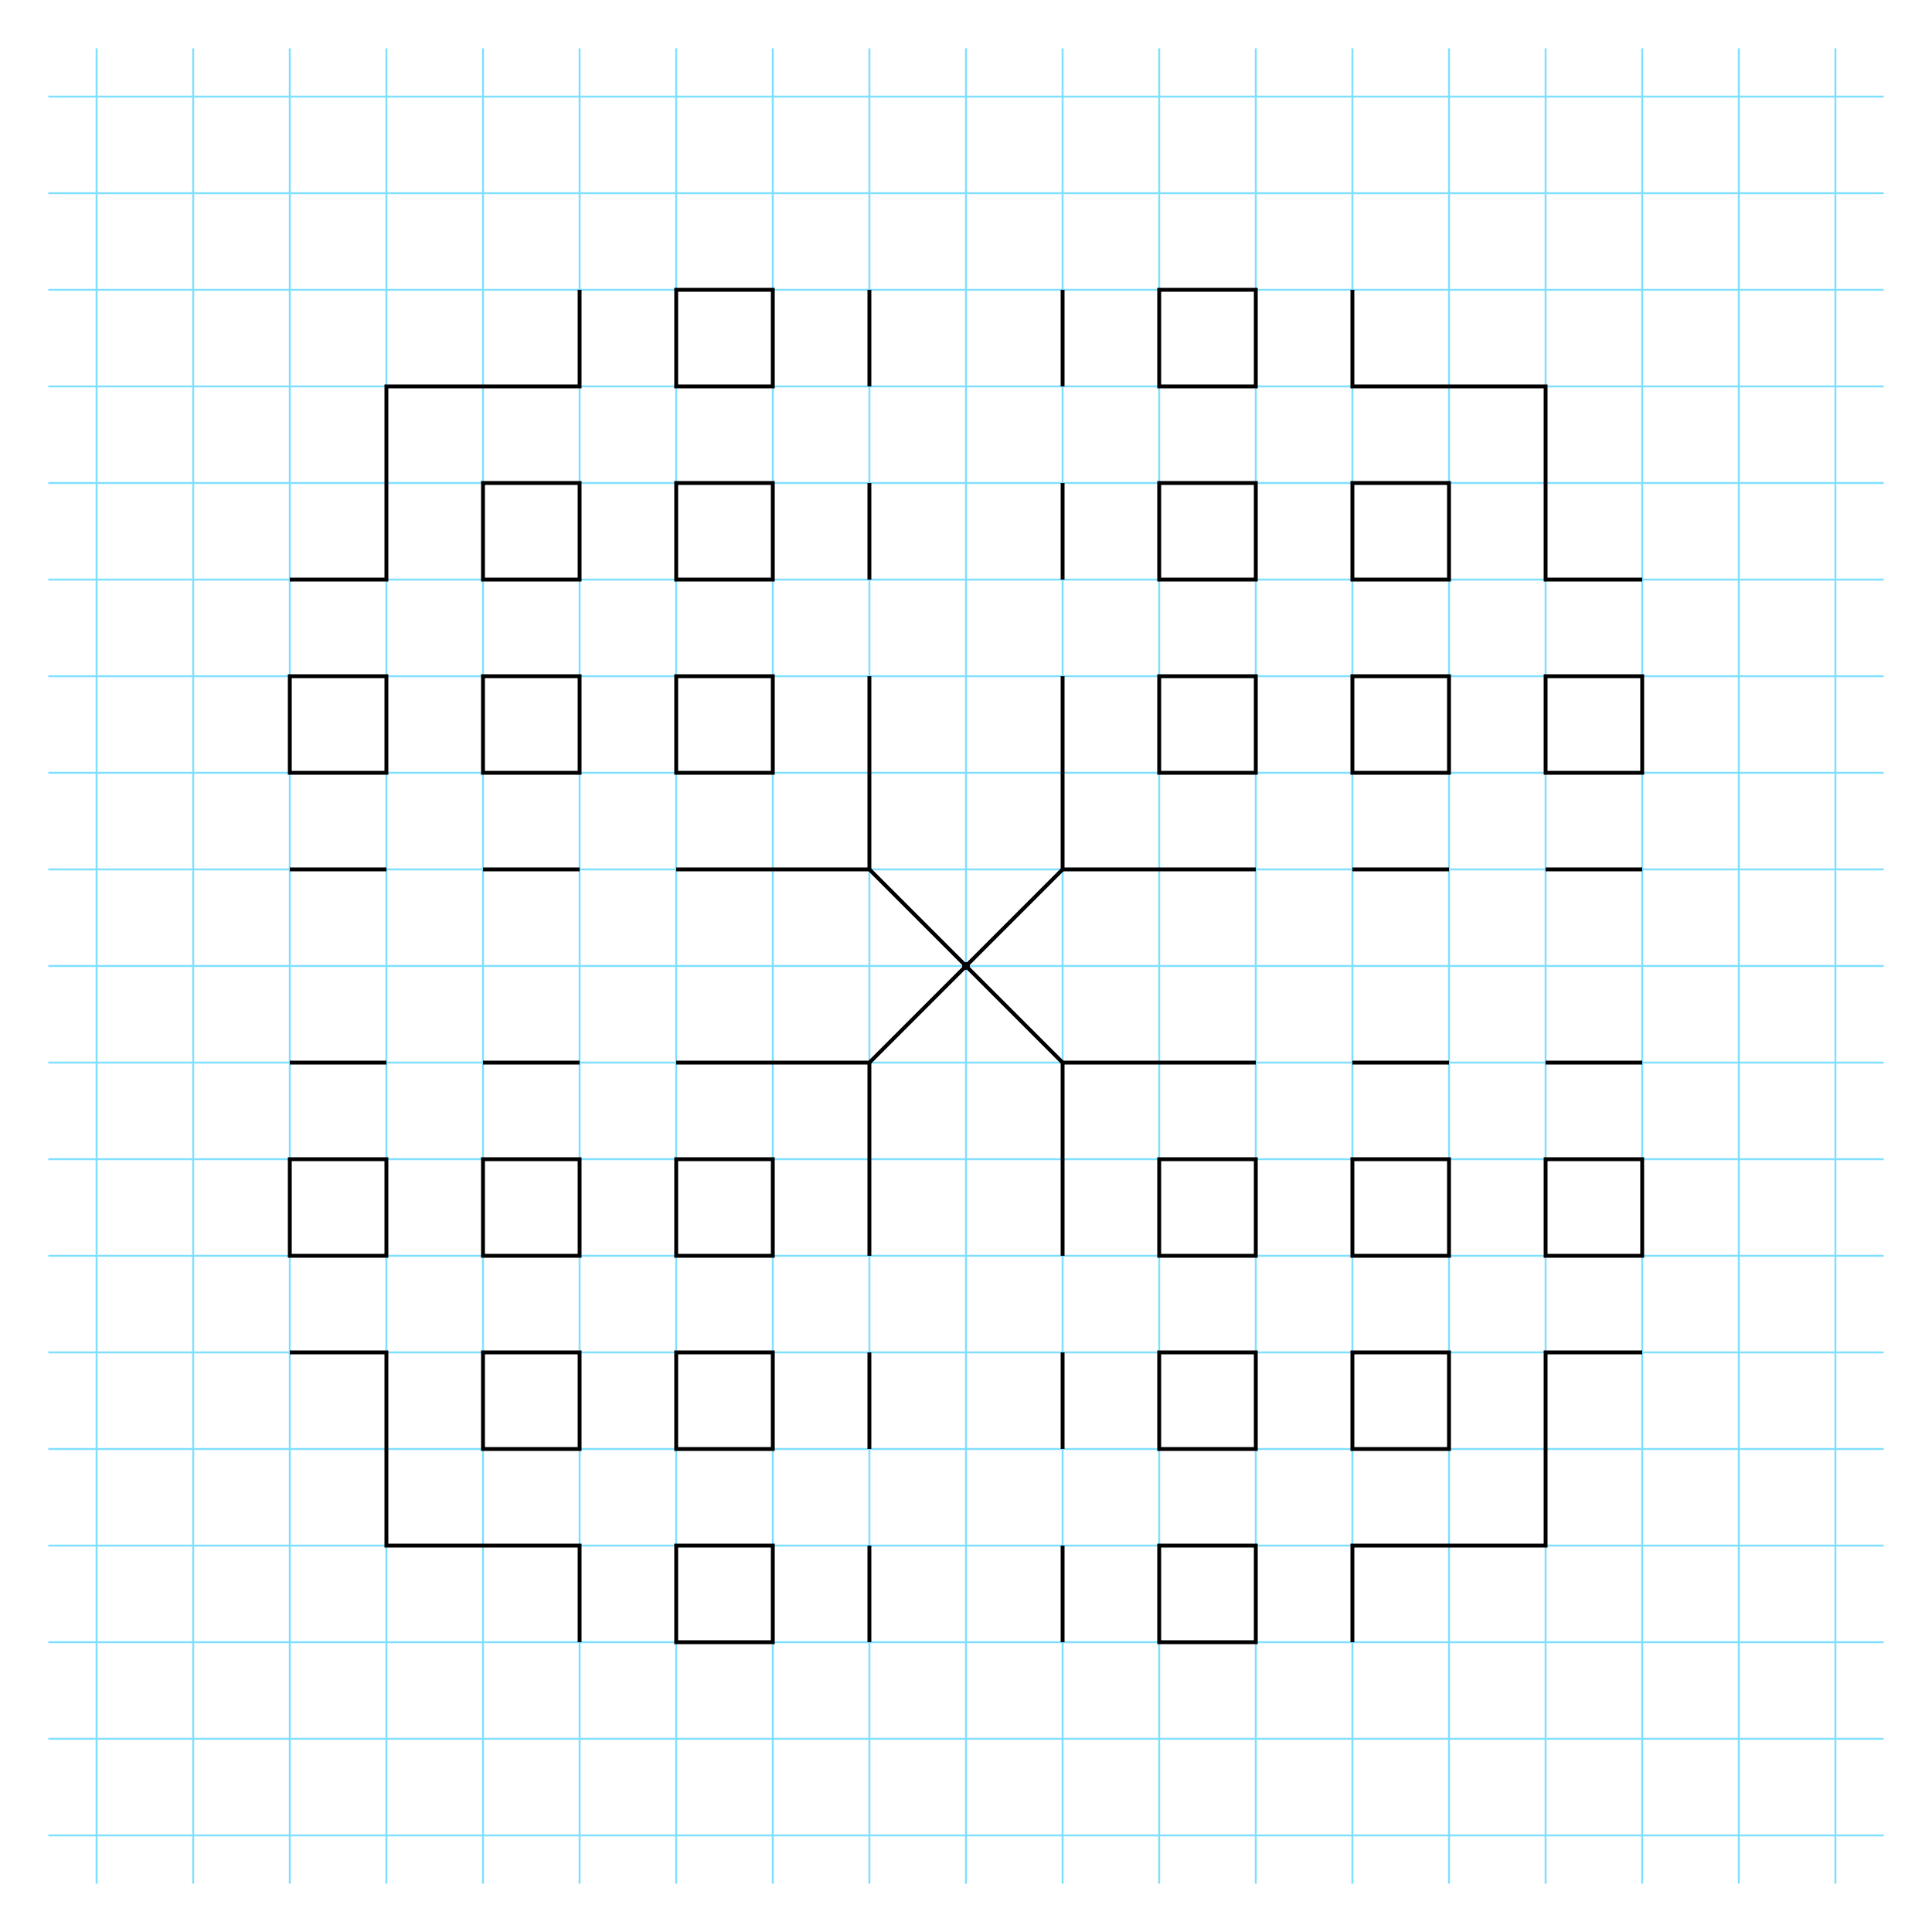
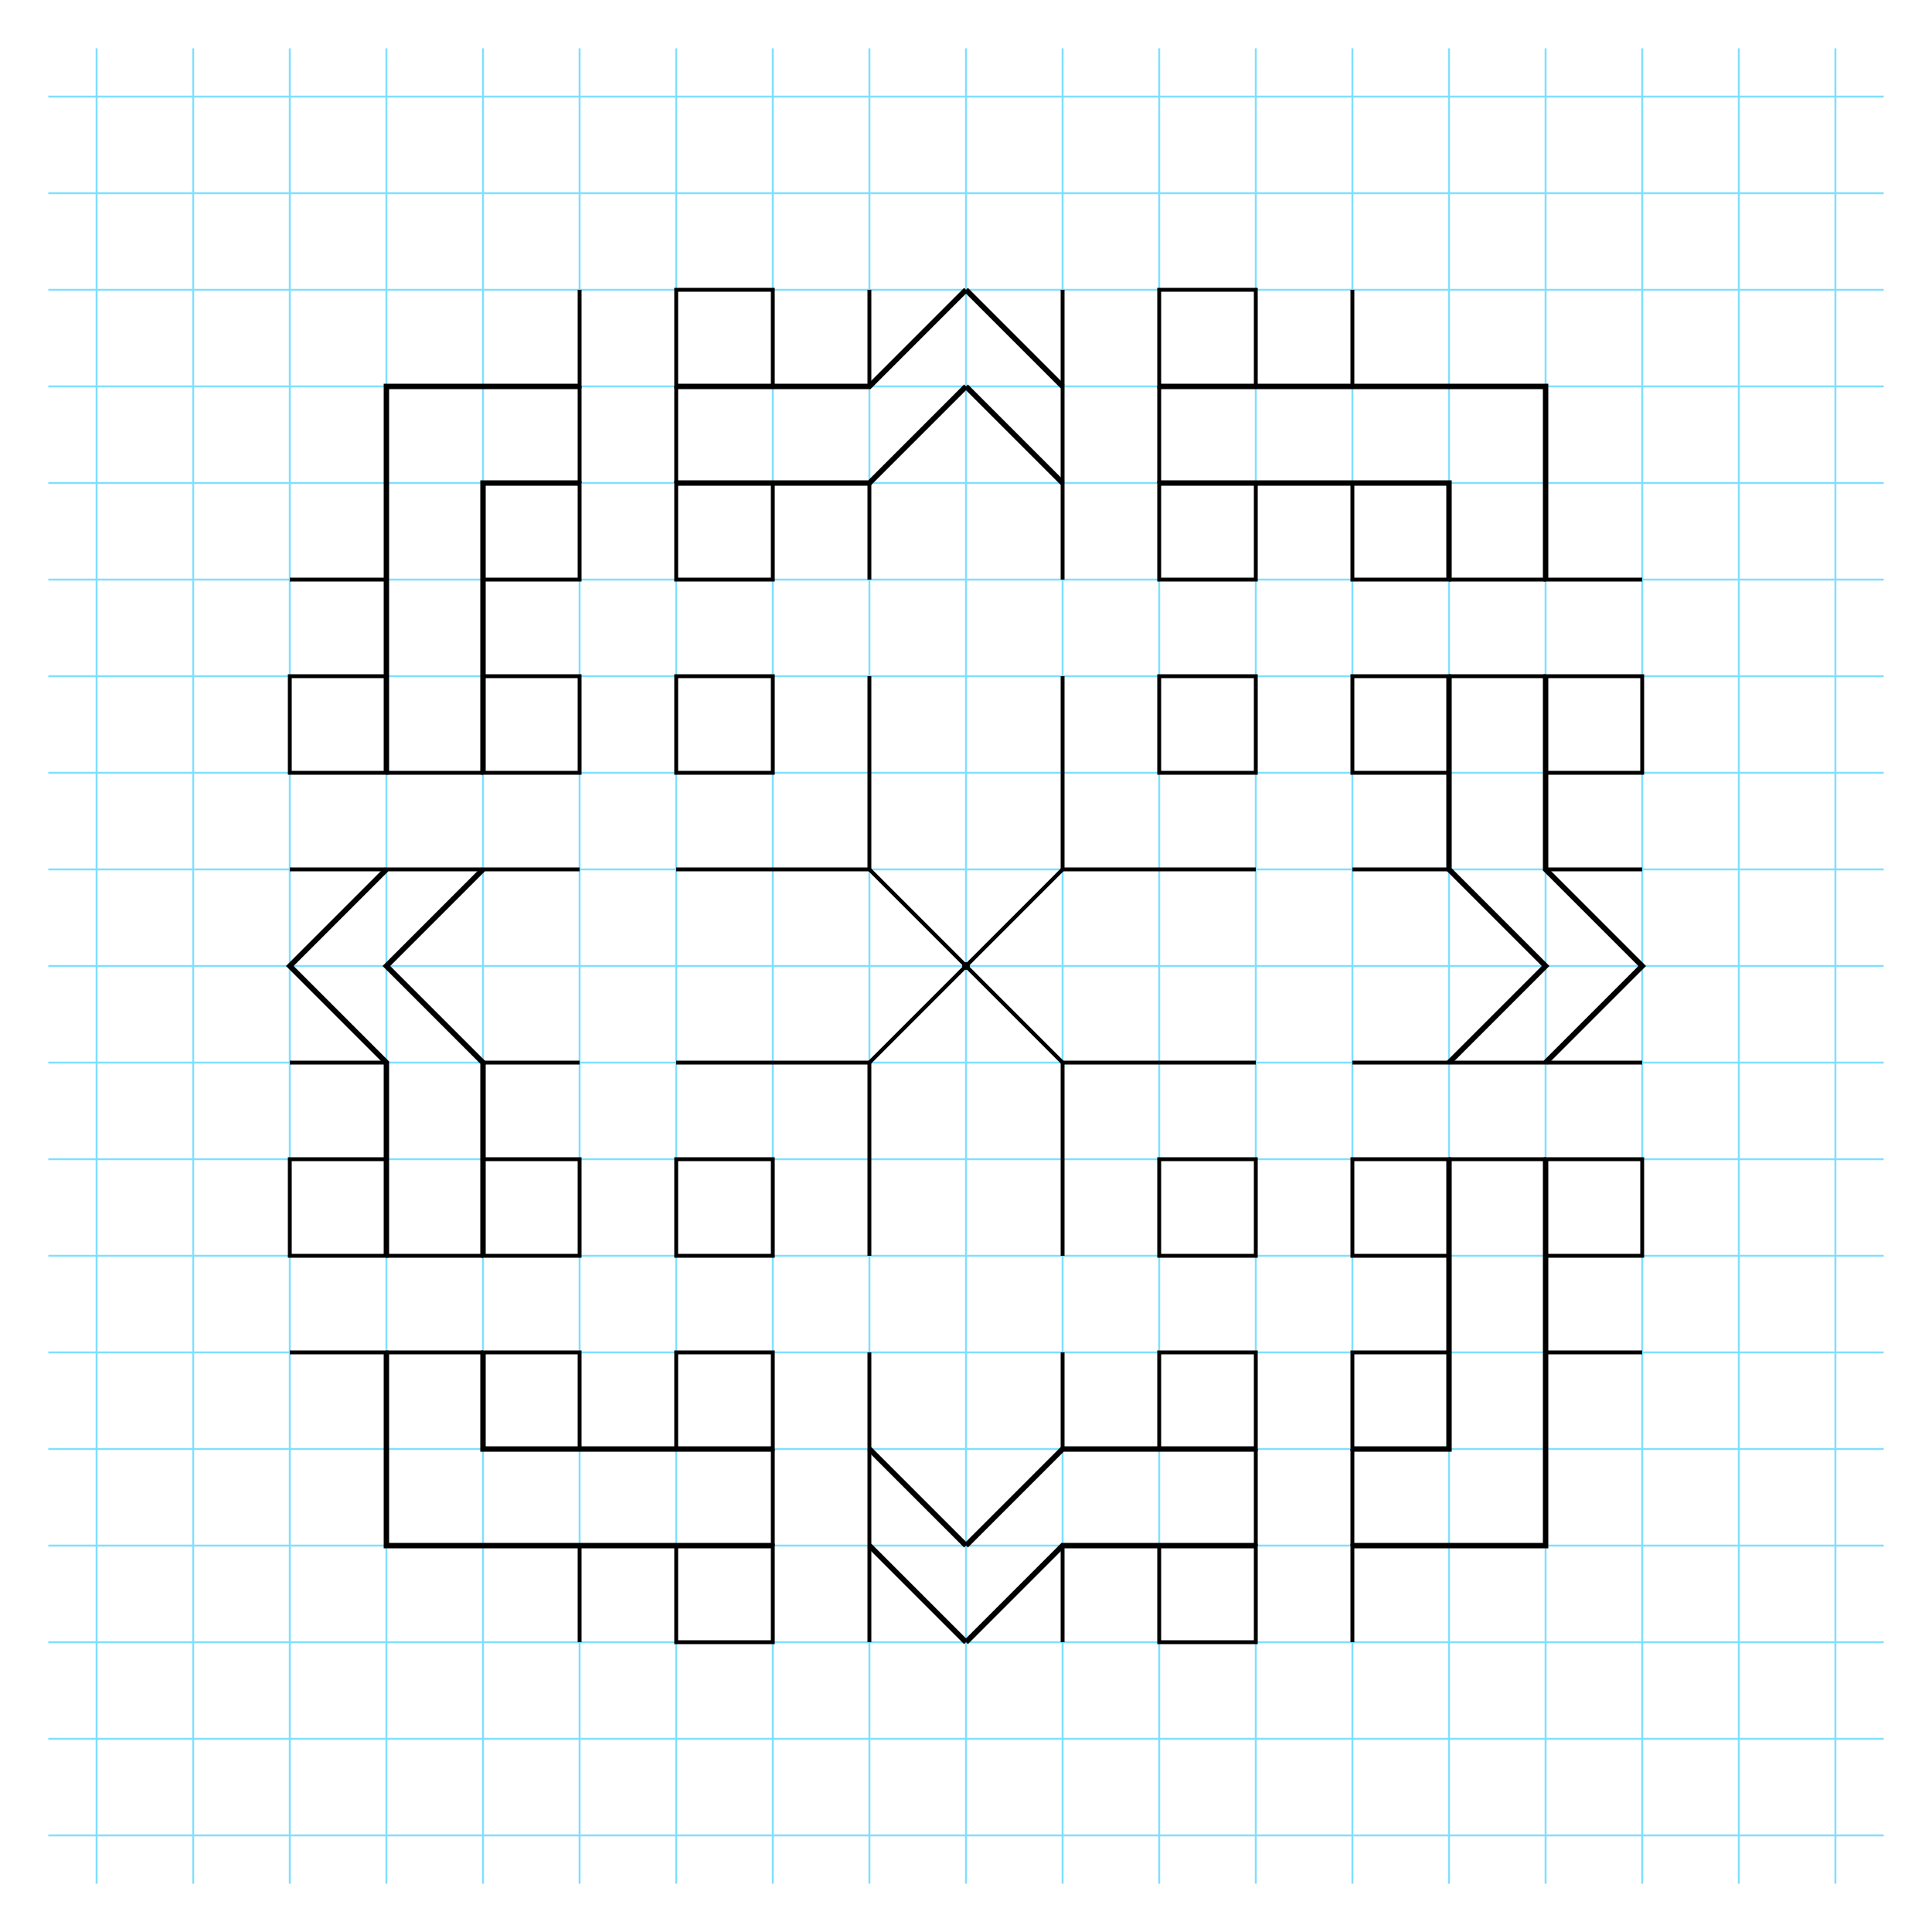
<svg xmlns="http://www.w3.org/2000/svg" xmlns:xlink="http://www.w3.org/1999/xlink" width="10in" height="10in" viewBox="-10 -10 20 20">
  <style type="text/css">
+     /* .step0, .step1, .step2, .step3 */
+     .step4 {
+       visibility: hidden;
+     }
    .pen, .grid {
      fill: none;
    }
    .grid {
      stroke: #7fdfff;
      stroke-width: 0.02; /* 2.5mm */
    }
    .pen {
      stroke: black;
      stroke-width: 0.04; /* 5mm */
    }
+     .strong {
+       stroke-width: 0.056; /* 7mm */
+     }
  </style>
  <defs>
    <pattern id="grid" patternUnits="userSpaceOnUse" x="0" y="0" width="1" height="1">
      <rect x="0" y="0" width="1" height="1" class="grid" />
    </pattern>
+     <g id="quarter">
+       <g class="step1">
+         <line x1="0" y1="0" x2="1" y2="1" class="pen" />
+         <rect x="2" y="2" width="1" height="1" class="pen" />
+         <rect x="2" y="4" width="1" height="1" class="pen" />
+         <rect x="2" y="6" width="1" height="1" class="pen" />
+         <rect x="4" y="2" width="1" height="1" class="pen" />
+         <rect x="4" y="4" width="1" height="1" class="pen" />
+         <rect x="6" y="2" width="1" height="1" class="pen" />
+       </g>
+       <g class="step2">
+         <path d="M1,1v2m0,1v1m0,1v1 M1,1h2m1,0h1m1,0h1 m0,3h-1v2h-2v1" class="pen" />
+       </g>
+     </g>
  </defs>
  <rect id="background-grid" fill="url(#grid)" x="-9.5" y="-9.5" width="19" height="19" />
-   <circle id="center" class="pen" x="0" y="0" r="0.02" />
-   <g id="bottom-right">
-     <g id="step1">
-       <line x1="0" y1="0" x2="1" y2="1" class="pen" />
-       <rect x="2" y="2" width="1" height="1" class="pen" />
-       <rect x="2" y="4" width="1" height="1" class="pen" />
-       <rect x="2" y="6" width="1" height="1" class="pen" />
-       <rect x="4" y="2" width="1" height="1" class="pen" />
-       <rect x="4" y="4" width="1" height="1" class="pen" />
-       <rect x="6" y="2" width="1" height="1" class="pen" />
+   <circle id="center" class="step0 pen" x="0" y="0" r="0.02" />
+   <use id="bottom-right" xlink:href="#quarter" />
+   <use id="bottom-left" xlink:href="#quarter" transform="scale(-1,1)" />
+   <use id="top-left" xlink:href="#quarter" transform="scale(-1,-1)" />
+   <use id="top-right" xlink:href="#quarter" transform="scale(1,-1)" />
+   <g id="rings">
+     <g id="half-rings">
+       <path id="half-inner-ring" d="M3,5v1m1,-1v1            M5,1h1m-1,1h1            M5,-3h1m-1,-1h1            M1,-6v1m1,-1v1" class="pen step3" />
+       <path id="half-outer-ring" d="M0,7l1,-1h2m1,0h2v-4m0,-1l1,-1l-1,-1v-2m0,-1v-2h-4m-1,0l-1,-1            M0,6l1,-1h2m1,0h1v-3m0,-1l1,-1l-1,-1v-2m0,-1v-1h-3m-1,0l-1,-1" class="strong pen step3" />
    </g>
-     <g id="step2">
-       <path d="M1,1v2m0,1v1m0,1v1 M1,1h2m1,0h1m1,0h1 m0,3h-1v2h-2v1" class="pen" />
-     </g>
+     <use xlink:href="#half-rings" transform="scale(-1,-1)" class="step3" />
  </g>
-   <use id="bottom-left" xlink:href="#bottom-right" transform="scale(-1,1)" />
-   <use id="top-left" xlink:href="#bottom-right" transform="scale(-1,-1)" />
-   <use id="top-right" xlink:href="#bottom-right" transform="scale(1,-1)" />
</svg>
